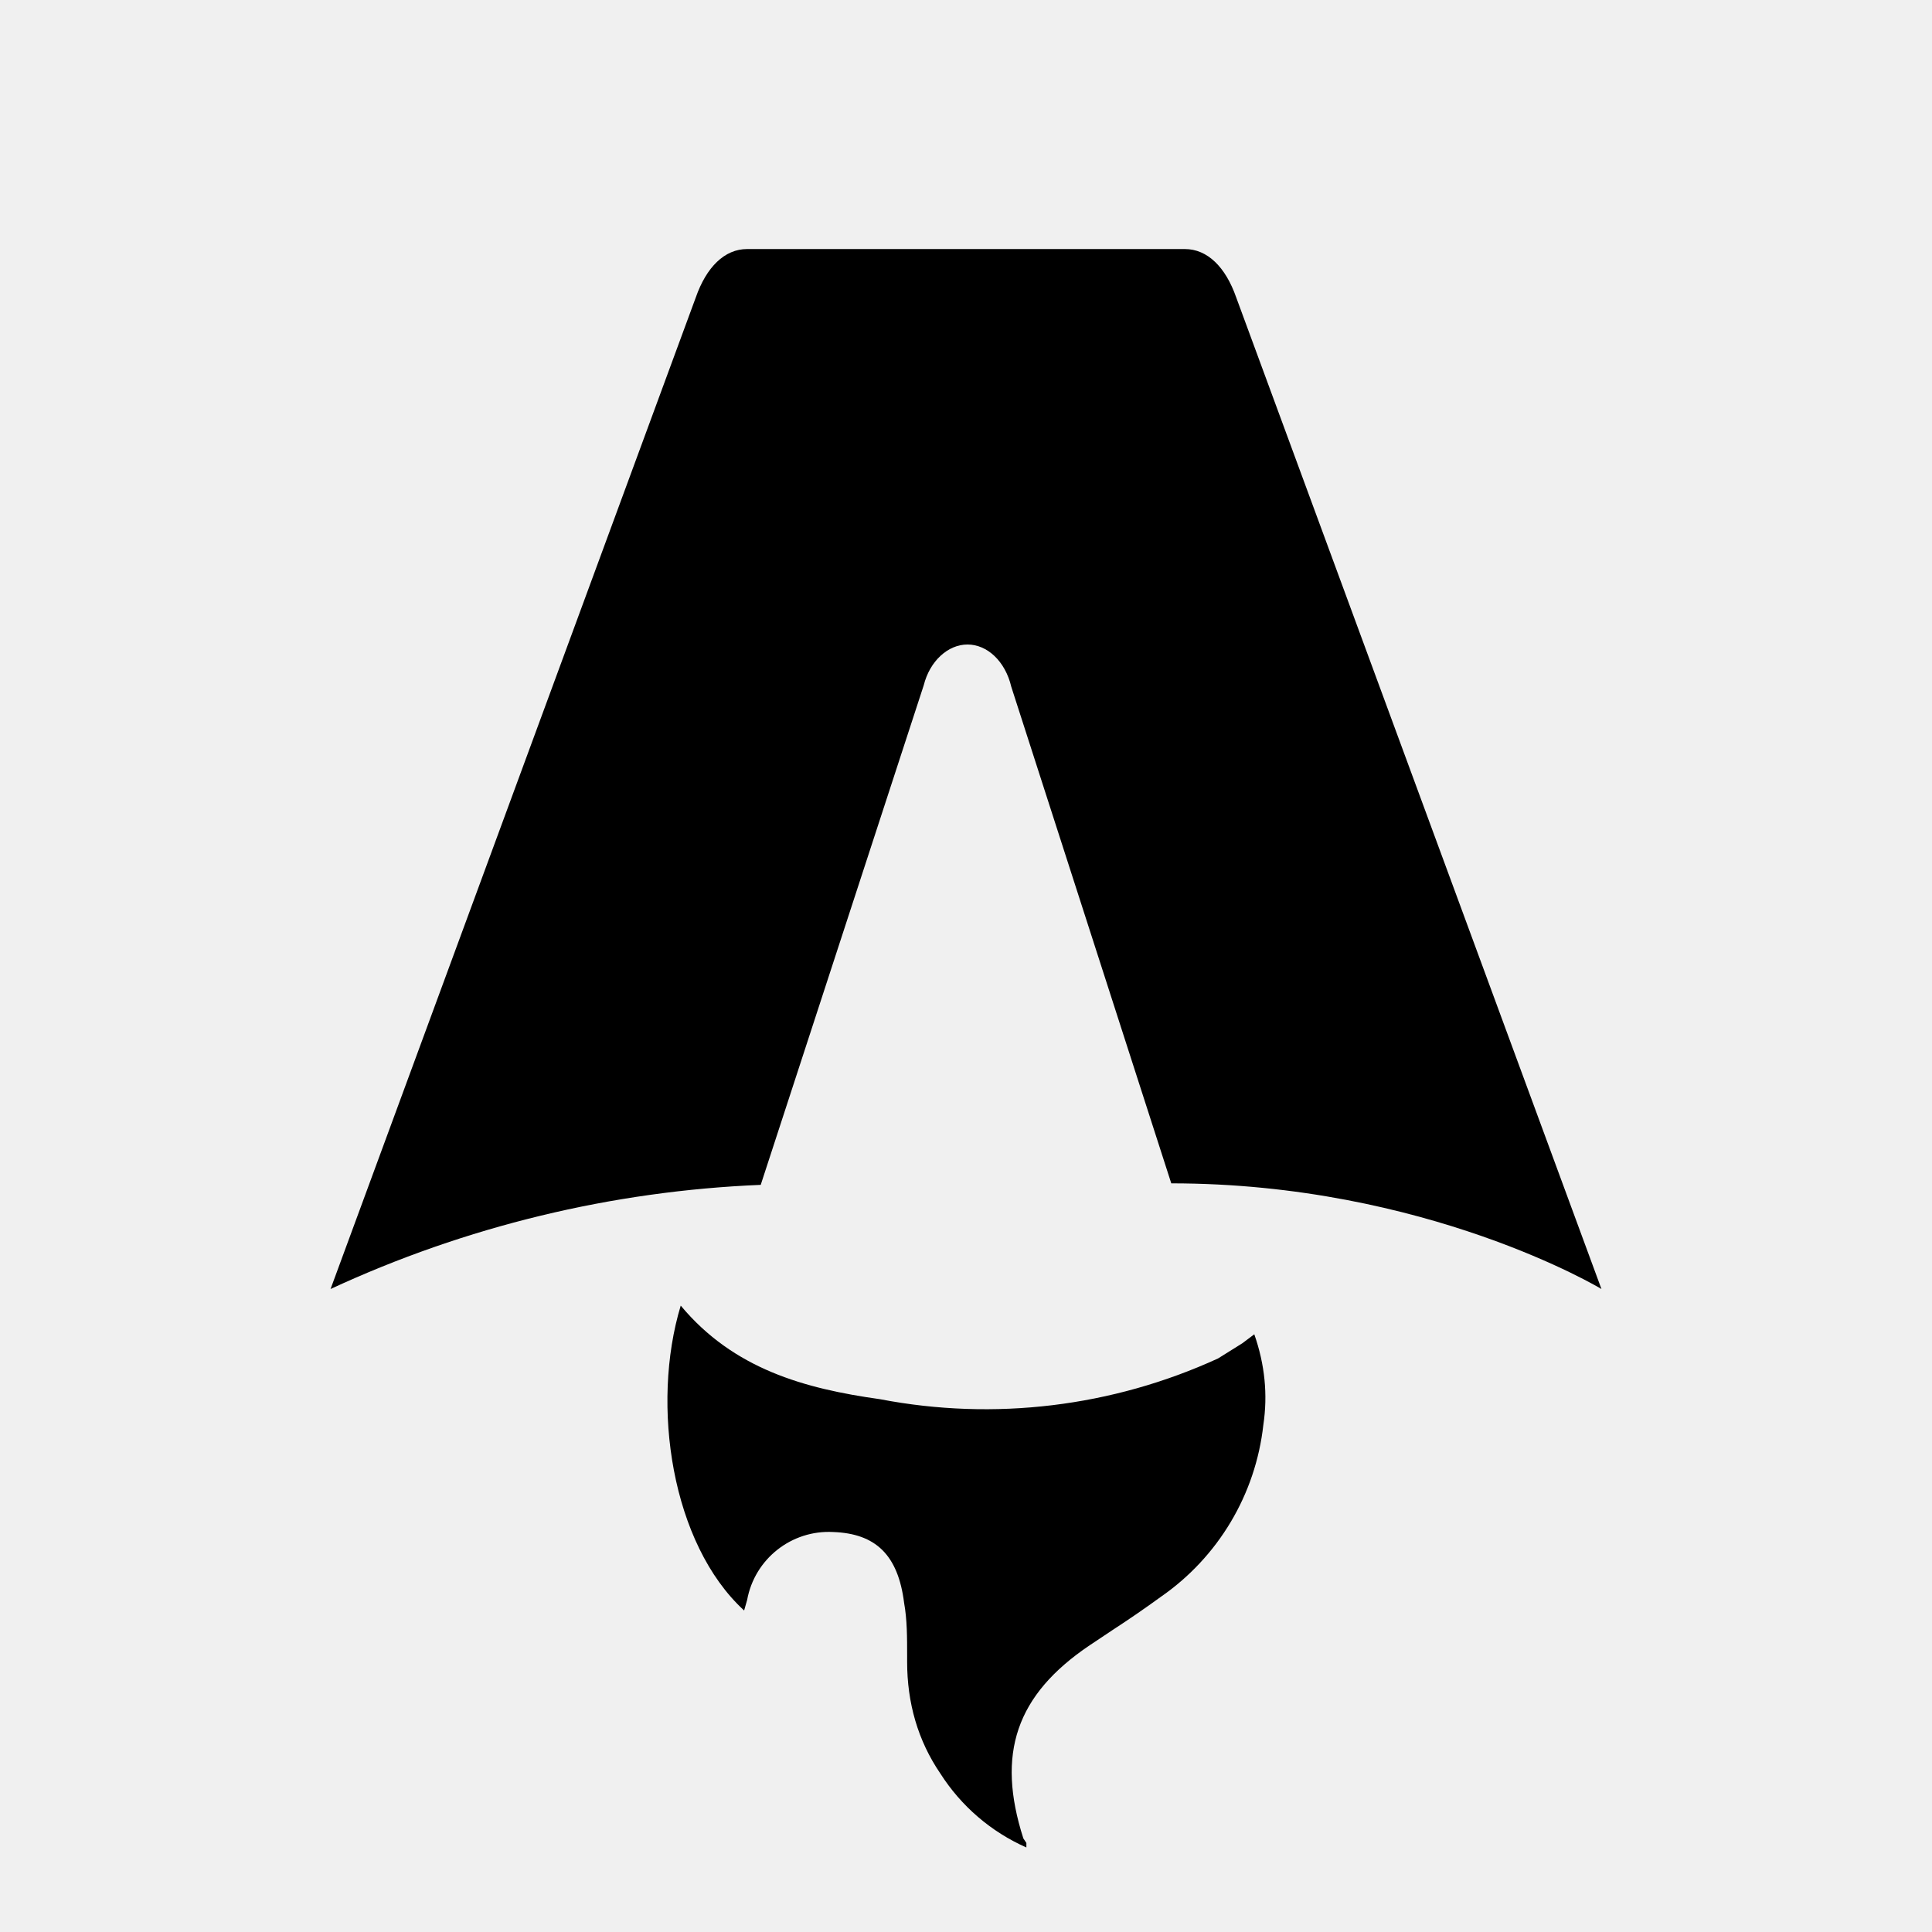
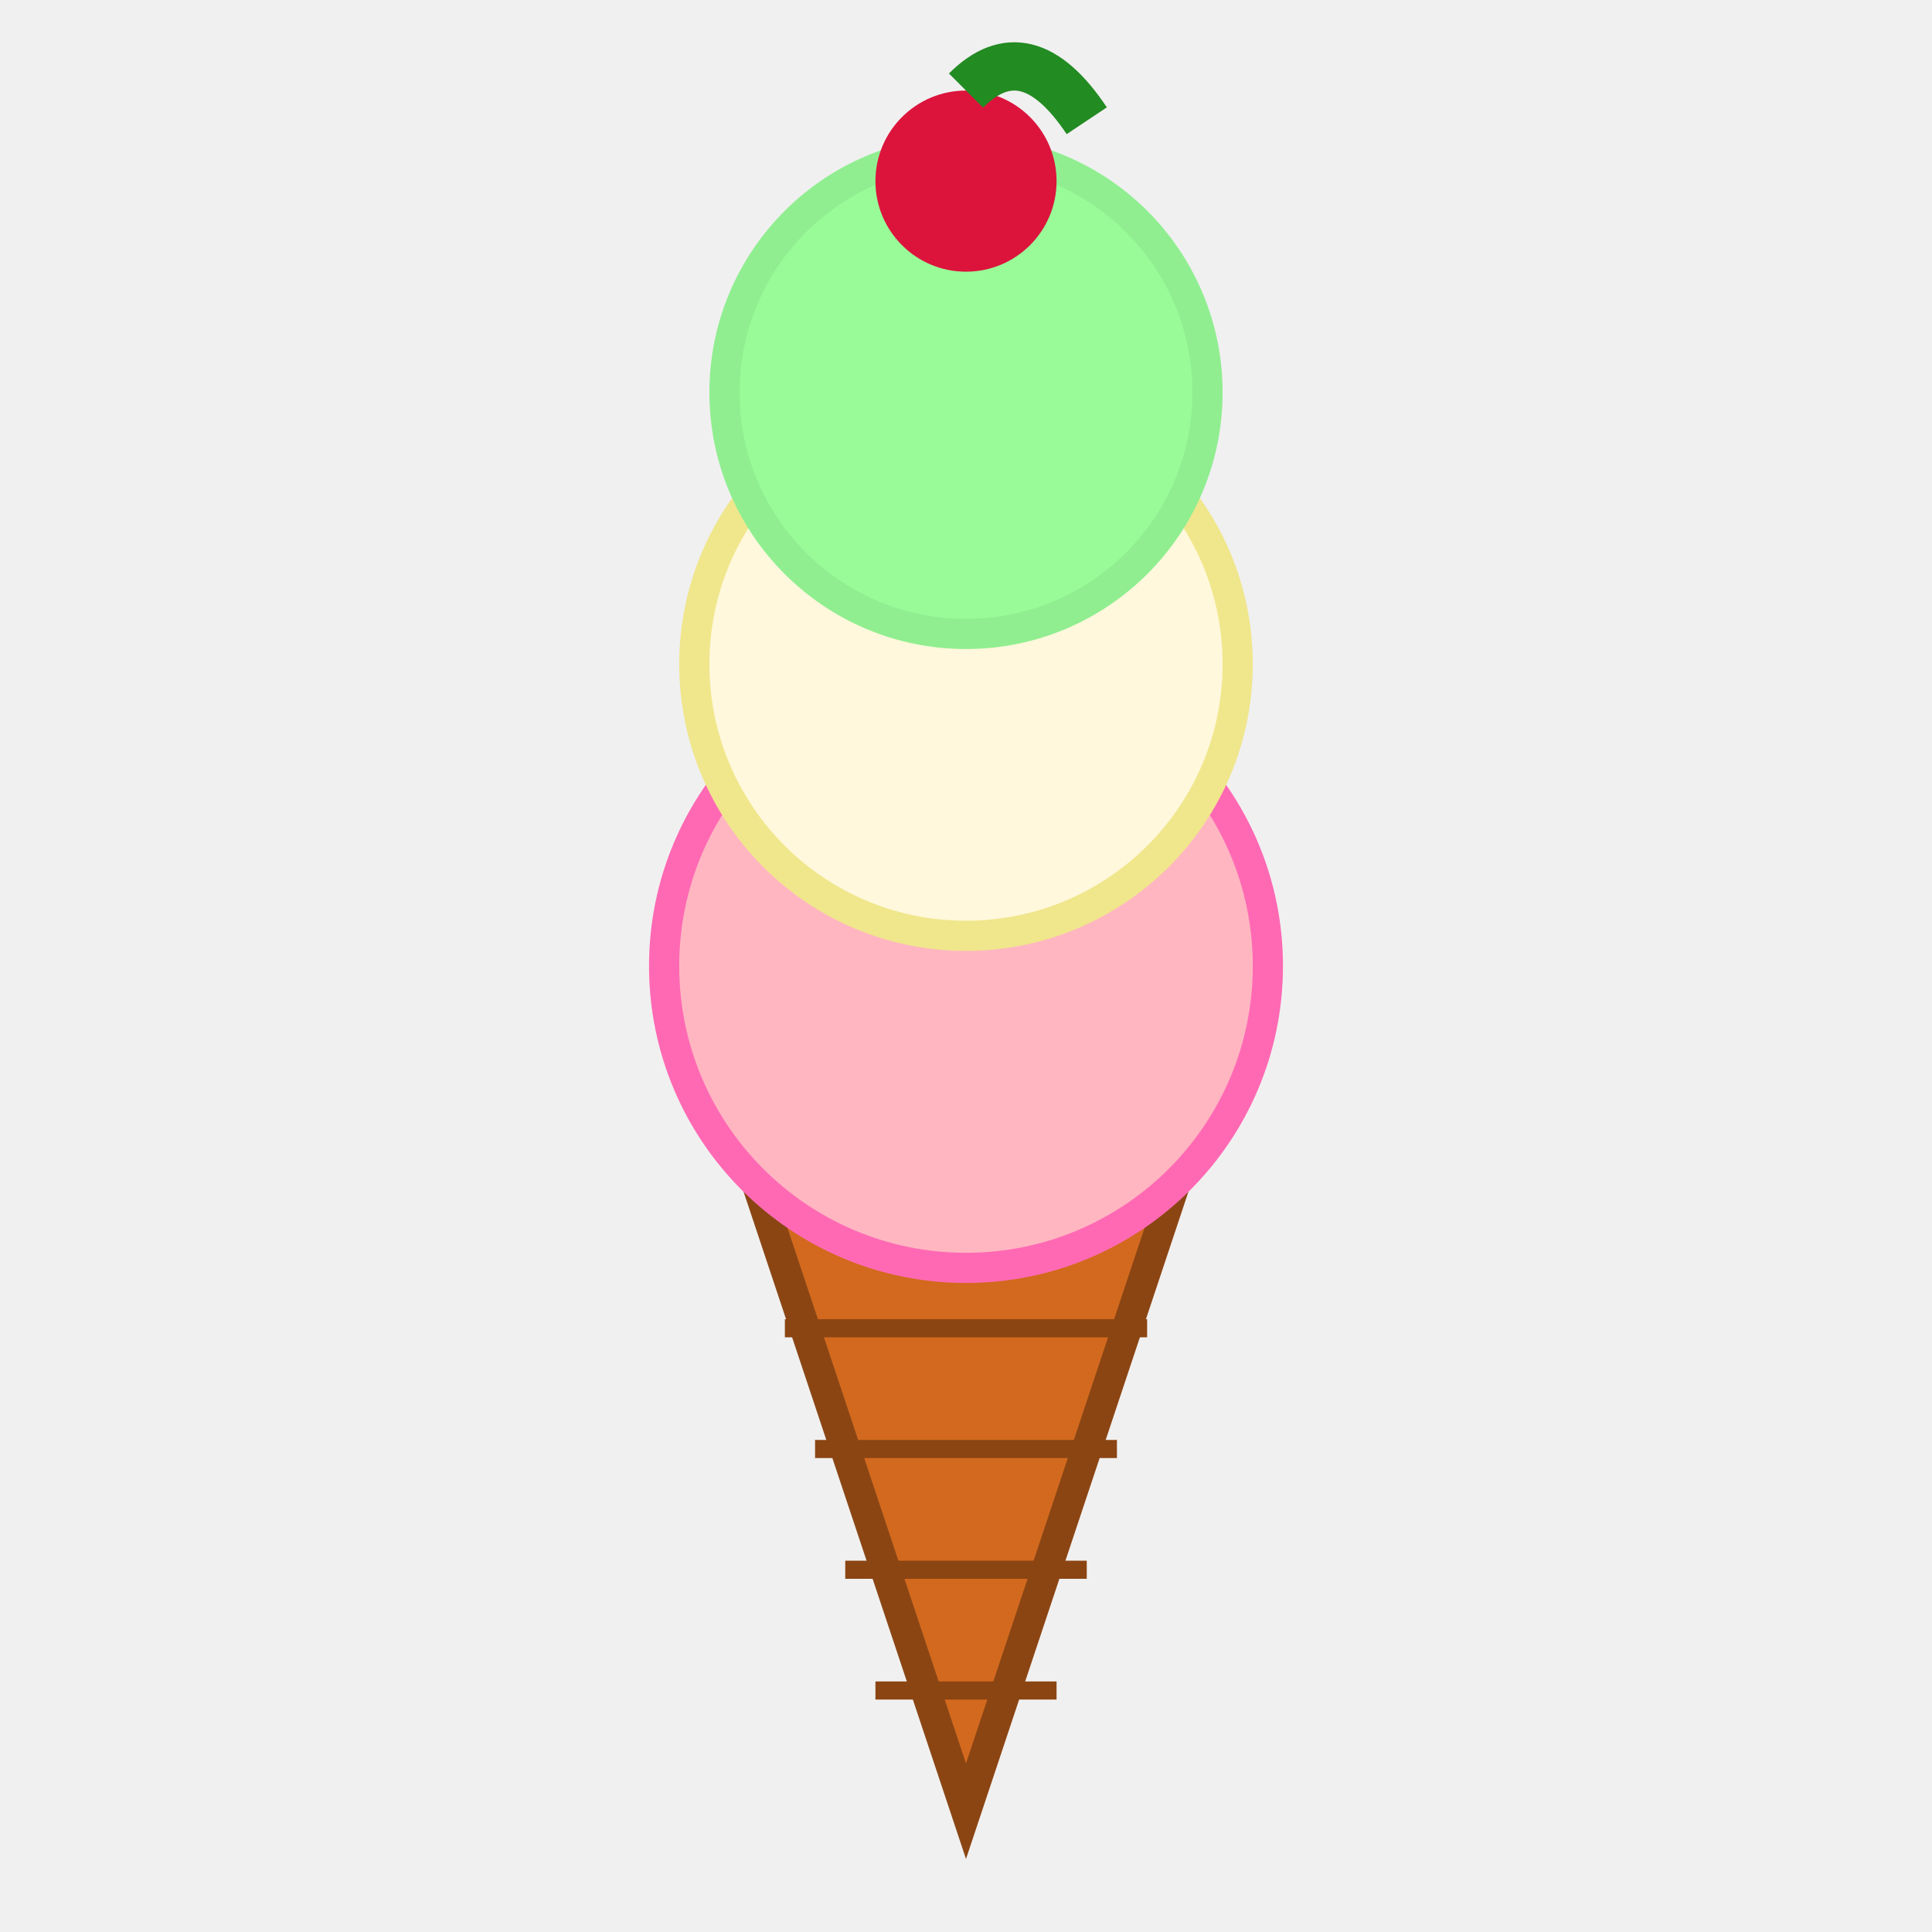
- <svg xmlns="http://www.w3.org/2000/svg" fill="none" viewBox="0 0 128 128">
-   <path d="M50.4 78.5a75.1 75.1 0 0 0-28.5 6.9l24.2-65.7c.7-2 1.9-3.2 3.4-3.2h29c1.5 0 2.7 1.2 3.4 3.2l24.2 65.7s-11.6-7-28.5-7L67 45.5c-.4-1.7-1.6-2.8-2.9-2.8-1.3 0-2.5 1.1-2.9 2.7L50.4 78.5Zm-1.1 28.2Zm-4.2-20.2c-2 6.6-.6 15.8 4.2 20.2a17.5 17.5 0 0 1 .2-.7 5.5 5.5 0 0 1 5.7-4.5c2.8.1 4.3 1.5 4.7 4.7.2 1.1.2 2.3.2 3.5v.4c0 2.7.7 5.2 2.2 7.4a13 13 0 0 0 5.7 4.9v-.3l-.2-.3c-1.8-5.6-.5-9.5 4.4-12.8l1.5-1a73 73 0 0 0 3.2-2.2 16 16 0 0 0 6.8-11.4c.3-2 .1-4-.6-6l-.8.6-1.6 1a37 37 0 0 1-22.4 2.7c-5-.7-9.7-2-13.2-6.2Z" />
-   <style>
-         path { fill: #000; }
-         @media (prefers-color-scheme: dark) {
-             path { fill: #FFF; }
-         }
-     </style>
+ <svg xmlns="http://www.w3.org/2000/svg" width="32" height="32" viewBox="0 0 32 32">
+   <path d="M12 18 L16 30 L20 18 Z" fill="#D2691E" stroke="#8B4513" stroke-width="0.5" />
+   <line x1="12.5" y1="20" x2="19.5" y2="20" stroke="#8B4513" stroke-width="0.3" />
+   <line x1="13" y1="22" x2="19" y2="22" stroke="#8B4513" stroke-width="0.3" />
+   <line x1="13.5" y1="24" x2="18.5" y2="24" stroke="#8B4513" stroke-width="0.3" />
+   <line x1="14" y1="26" x2="18" y2="26" stroke="#8B4513" stroke-width="0.3" />
+   <line x1="14.5" y1="28" x2="17.5" y2="28" stroke="#8B4513" stroke-width="0.3" />
+   <circle cx="16" cy="16" r="5" fill="#FFB6C1" stroke="#FF69B4" stroke-width="0.5" />
+   <circle cx="16" cy="11" r="4.5" fill="#FFF8DC" stroke="#F0E68C" stroke-width="0.5" />
+   <circle cx="16" cy="6.5" r="4" fill="#98FB98" stroke="#90EE90" stroke-width="0.5" />
+   <circle cx="16" cy="3" r="1.5" fill="#DC143C" />
+   <path d="M16 1.5 Q17 0.5 18 2" stroke="#228B22" stroke-width="0.8" fill="none" />
</svg>
